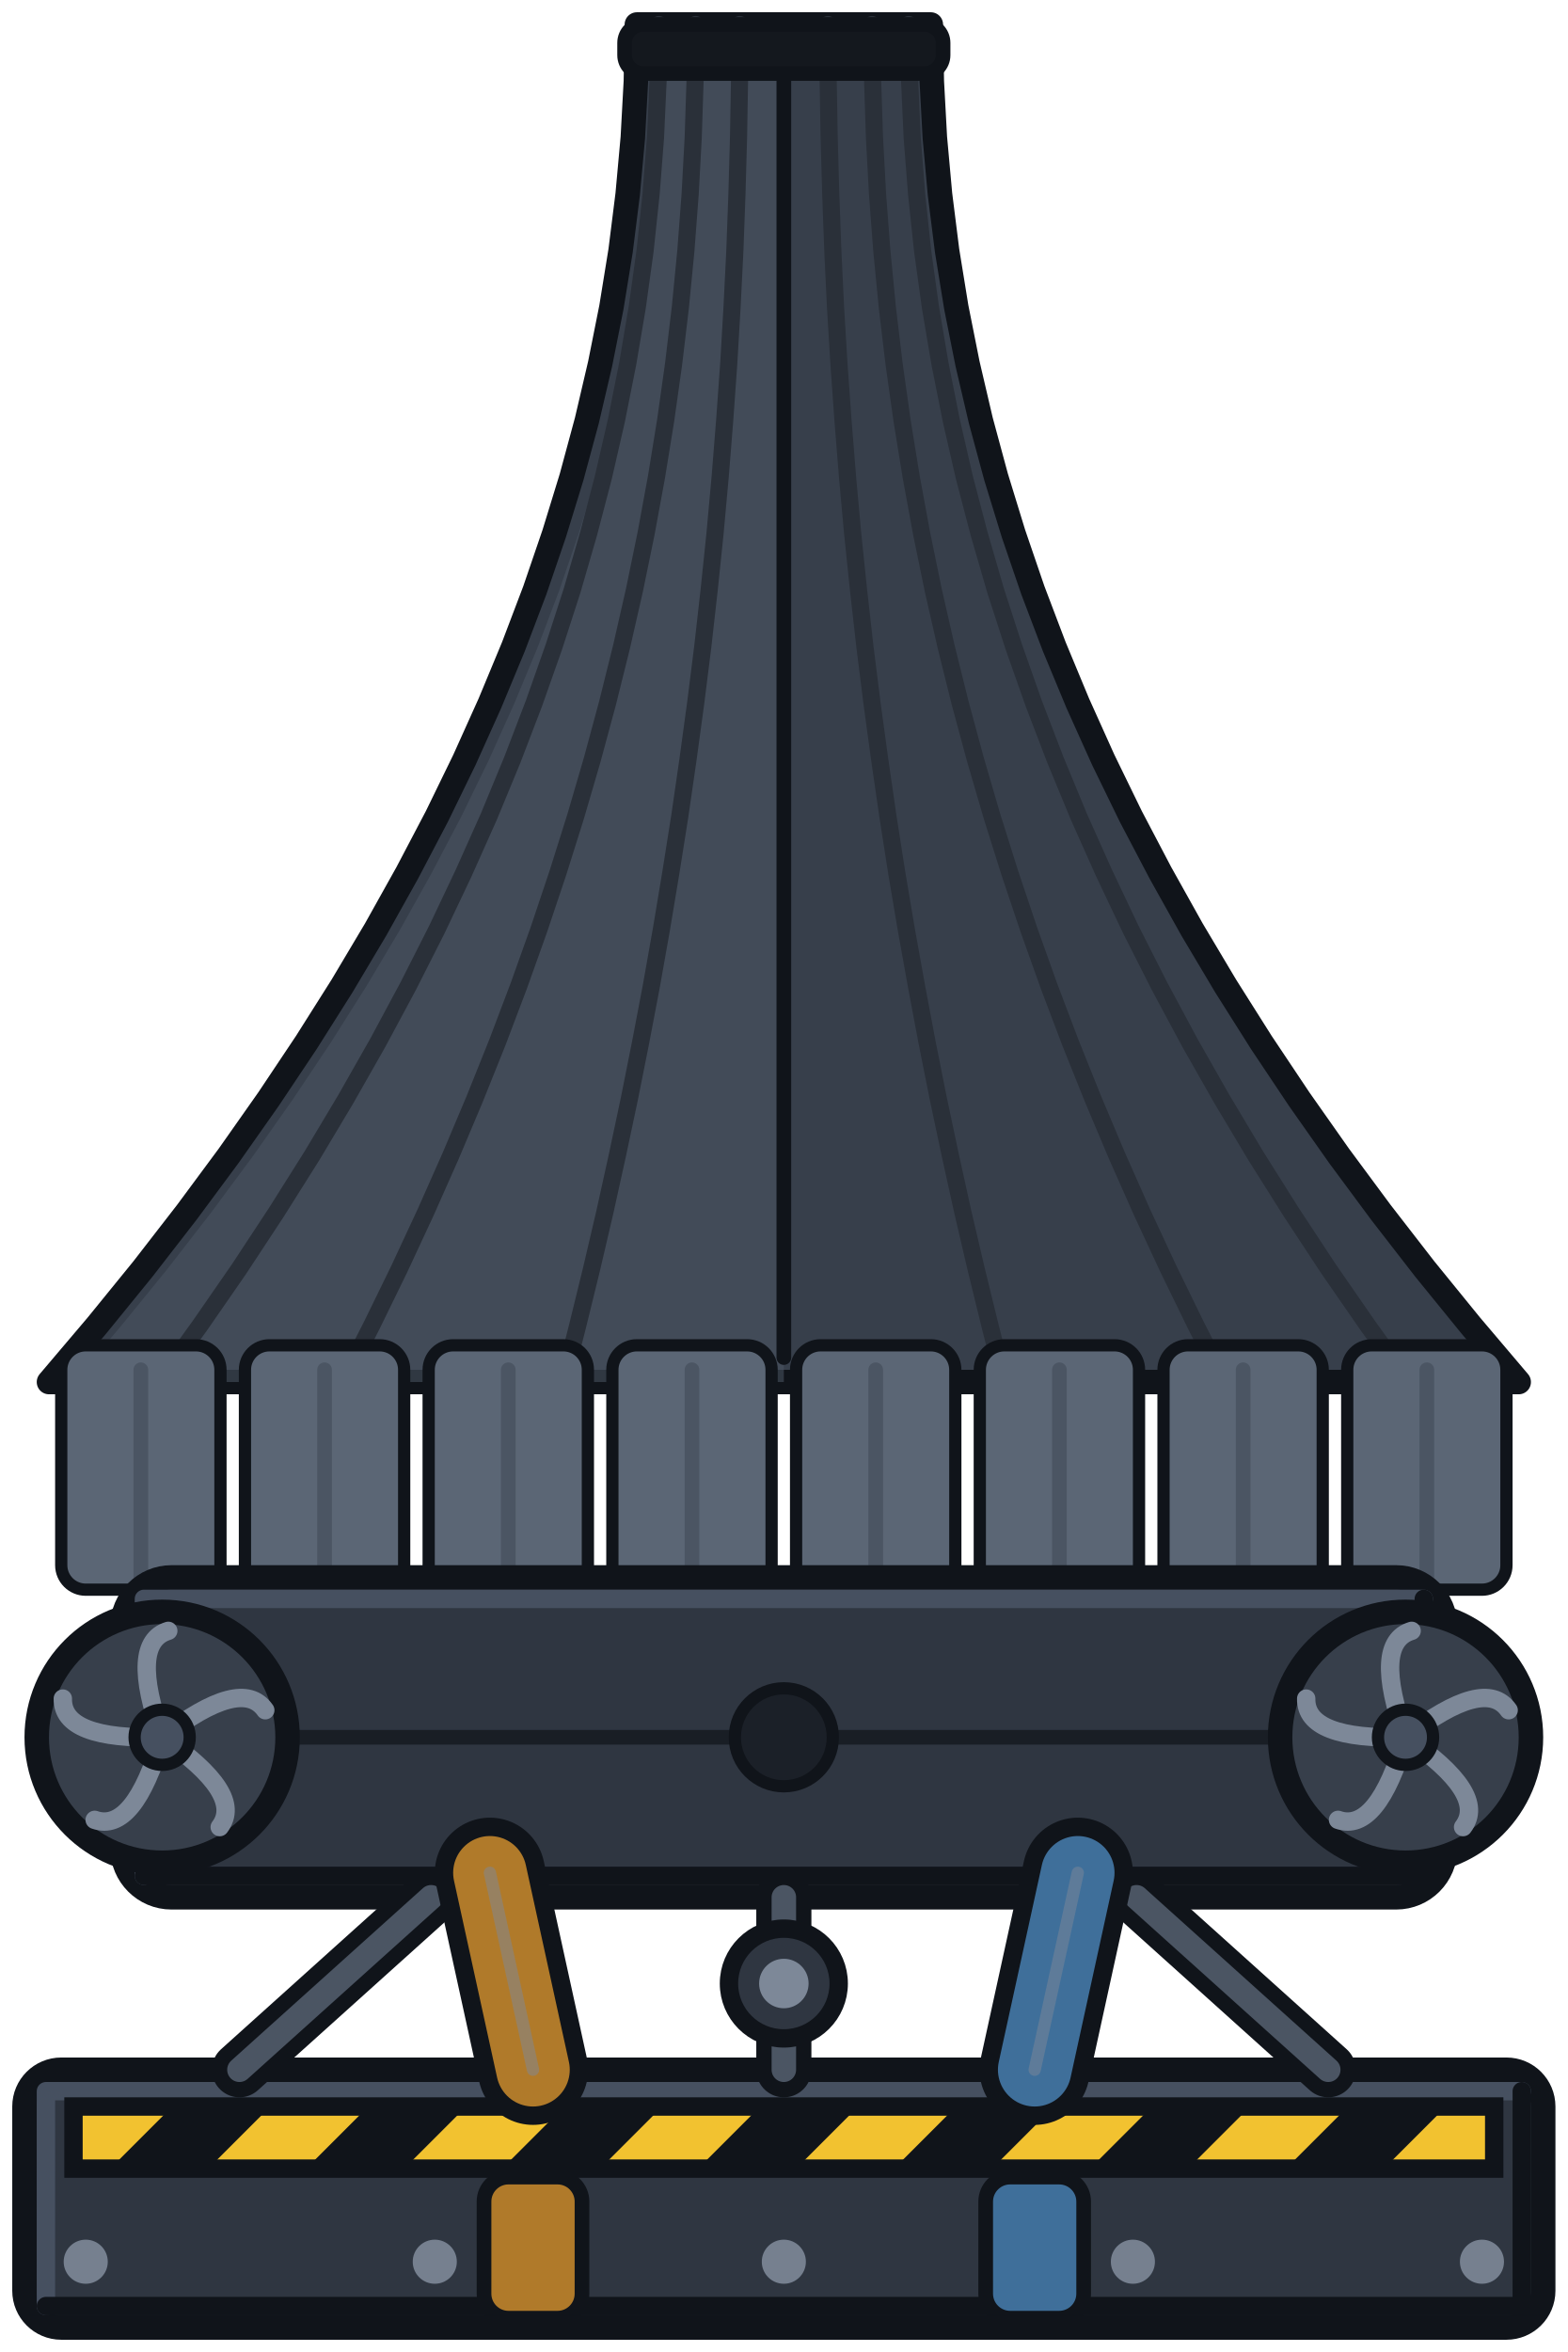
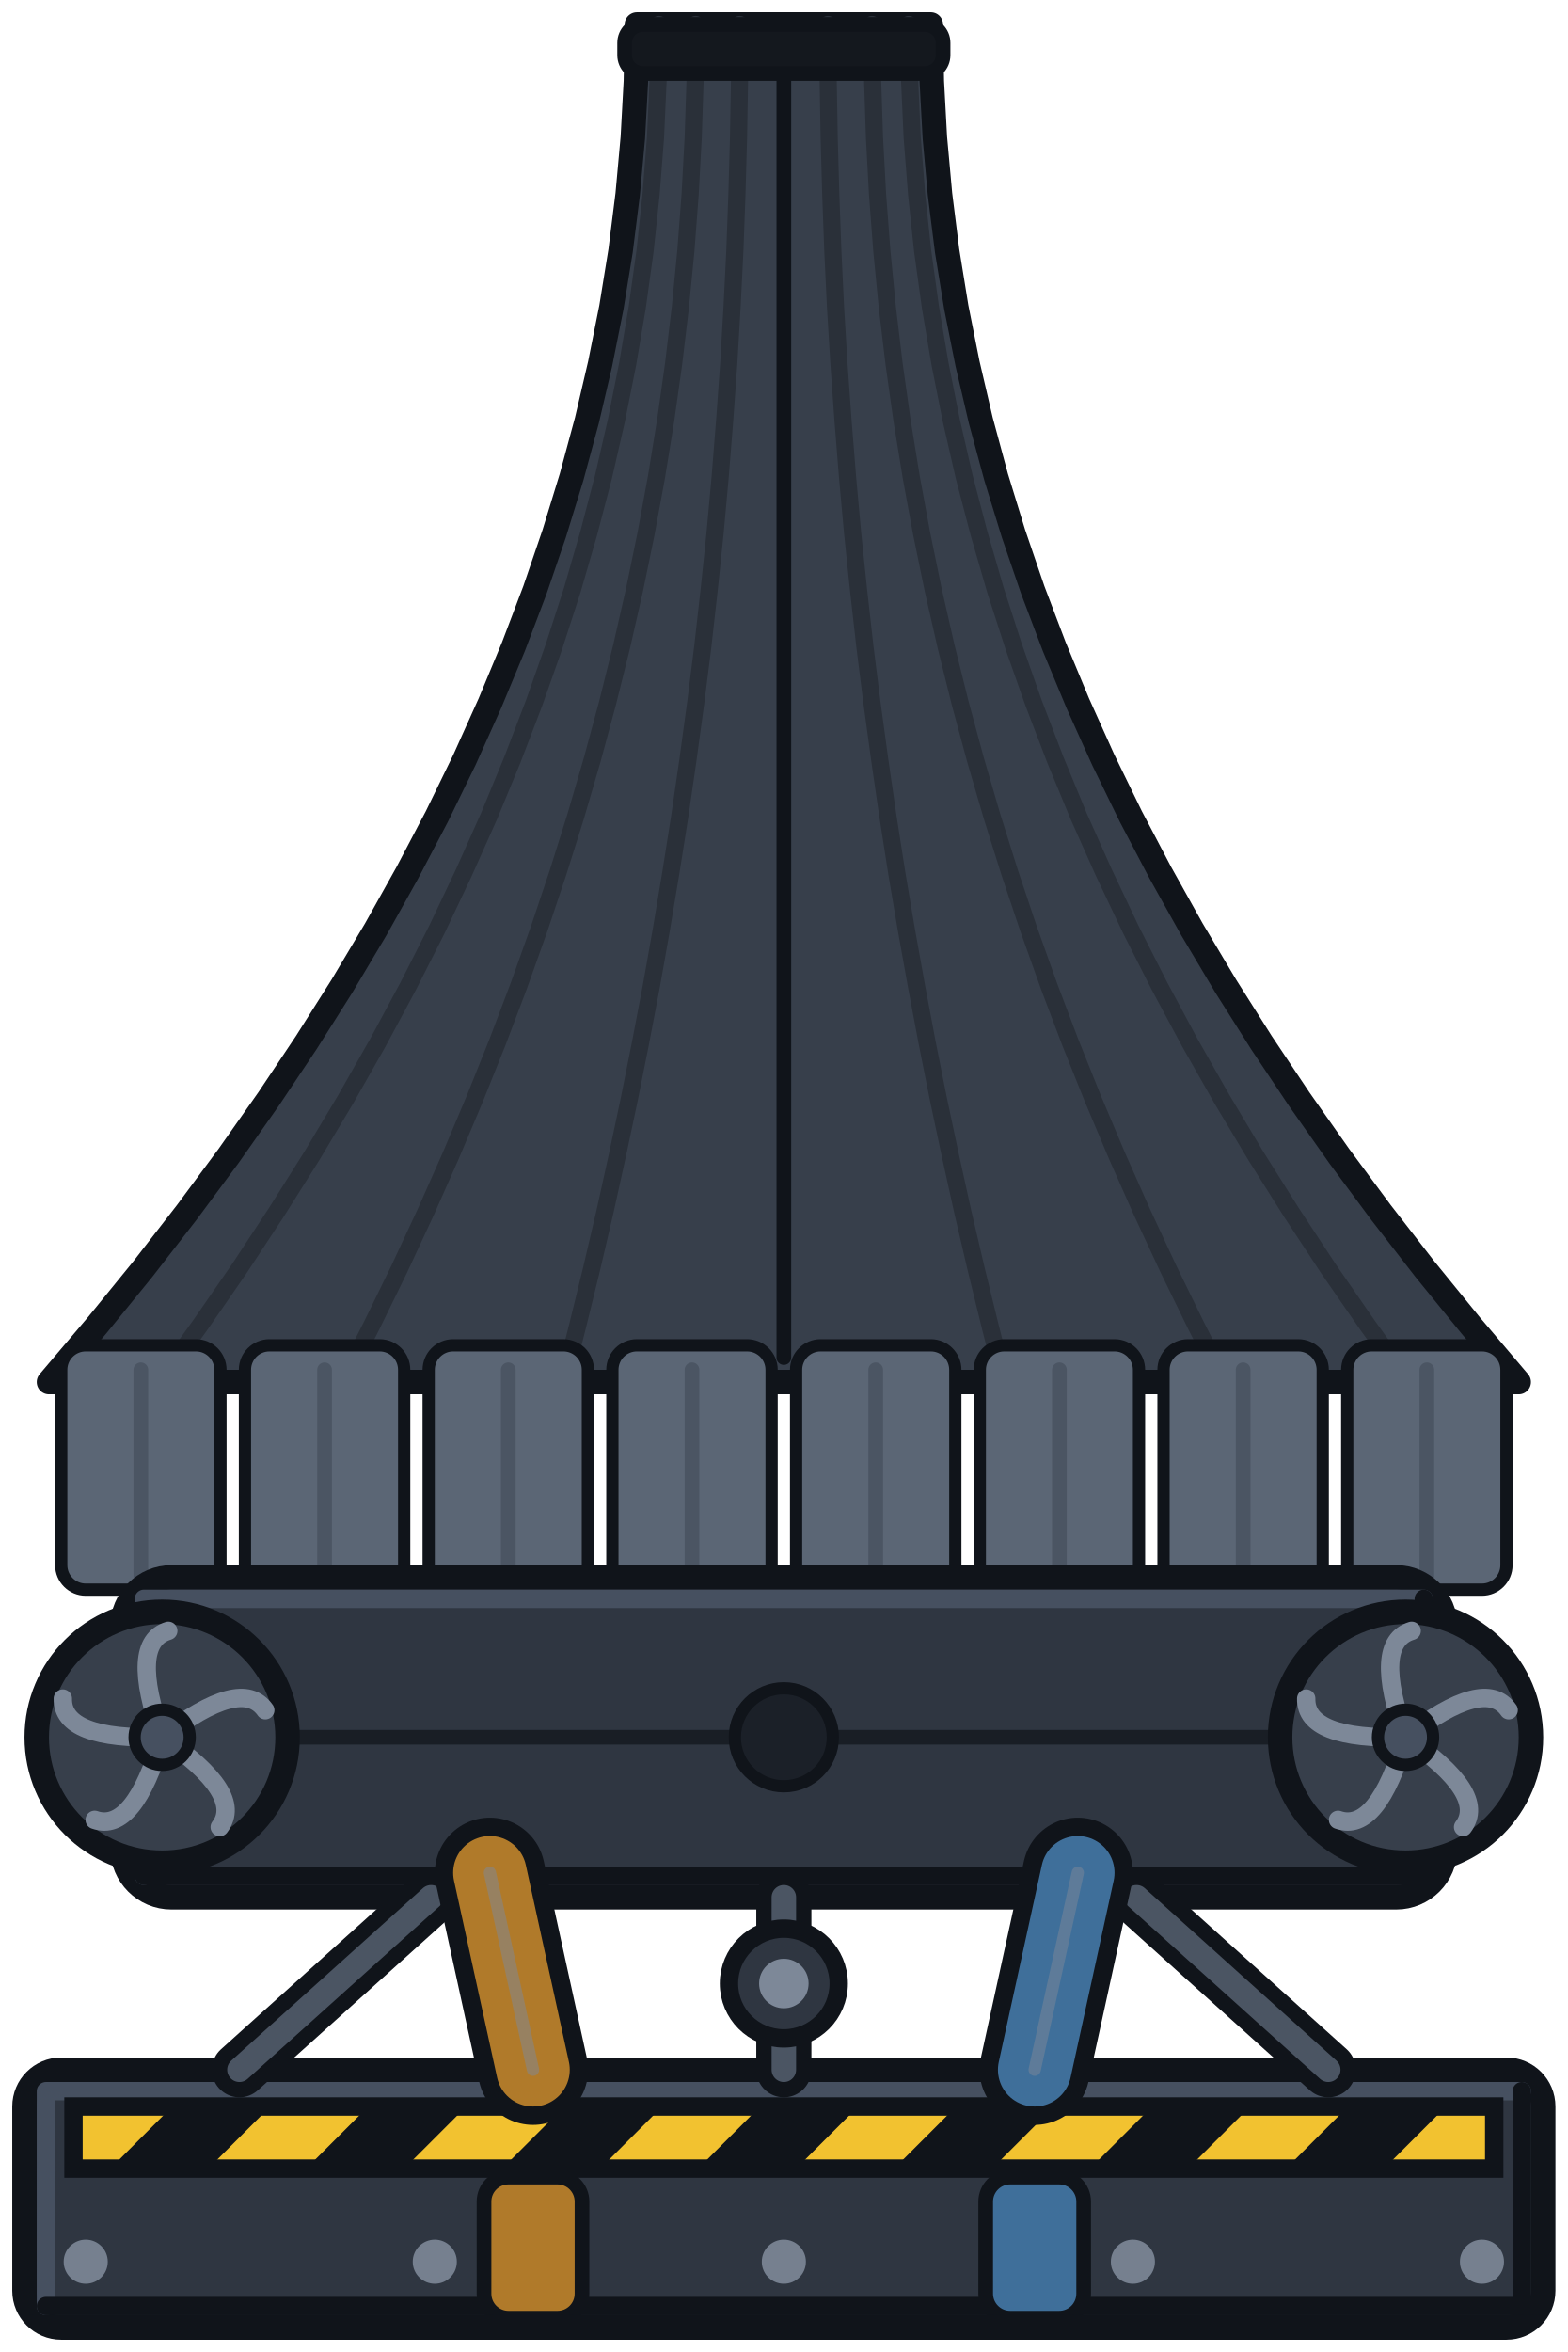
<svg xmlns="http://www.w3.org/2000/svg" width="128" height="192" viewBox="0 0 128 192">
  <defs>
    <radialGradient id="aster_lyra_c_aerospike_m_throat">
      <stop offset="0" stop-color="#ffffff" stop-opacity="0.95" />
      <stop offset="0.35" stop-color="#9fd8ff" stop-opacity="0.9" />
      <stop offset="1" stop-color="#9fd8ff" stop-opacity="0" />
    </radialGradient>
  </defs>
  <g id="base">
    <rect x="2" y="168.96" width="124" height="21.04" rx="3" fill="#2f3641" stroke="#10141a" stroke-width="2" />
    <path d="M3.75,188.25 L3.75,170.71 L124.25,170.71" fill="none" stroke="#465060" stroke-width="1.5" stroke-linejoin="round" stroke-linecap="round" />
    <path d="M124.25,170.71 L124.25,188.25 L3.75,188.25" fill="none" stroke="#10141a" stroke-width="1.5" stroke-linejoin="round" stroke-linecap="round" />
    <clipPath id="hz_spike_m_6_171">
      <rect x="6" y="171.96" width="116" height="5.07" />
    </clipPath>
    <rect x="6" y="171.96" width="116" height="5.07" fill="#f2c230" />
    <g clip-path="url(#hz_spike_m_6_171)">
      <polygon points="-7,177.03 1,177.03 6.07,171.96 -1.93,171.96" fill="#10141a" />
      <polygon points="9,177.03 17,177.03 22.07,171.96 14.07,171.96" fill="#10141a" />
      <polygon points="25,177.03 33,177.03 38.07,171.96 30.07,171.96" fill="#10141a" />
      <polygon points="41,177.03 49,177.03 54.07,171.96 46.07,171.96" fill="#10141a" />
      <polygon points="57,177.03 65,177.03 70.07,171.96 62.07,171.96" fill="#10141a" />
      <polygon points="73,177.03 81,177.03 86.07,171.96 78.07,171.96" fill="#10141a" />
      <polygon points="89,177.03 97,177.03 102.07,171.96 94.07,171.96" fill="#10141a" />
      <polygon points="105,177.03 113,177.03 118.07,171.96 110.07,171.96" fill="#10141a" />
      <polygon points="121,177.03 129,177.03 134.07,171.96 126.07,171.96" fill="#10141a" />
    </g>
    <rect x="6" y="171.96" width="116" height="5.07" fill="none" stroke="#10141a" stroke-width="1.5" />
    <circle cx="7" cy="184.63" r="1.8" fill="#7d8898" opacity="0.9" />
    <circle cx="35.5" cy="184.63" r="1.8" fill="#7d8898" opacity="0.9" />
    <circle cx="64" cy="184.63" r="1.8" fill="#7d8898" opacity="0.9" />
    <circle cx="92.5" cy="184.63" r="1.8" fill="#7d8898" opacity="0.9" />
    <circle cx="121" cy="184.63" r="1.8" fill="#7d8898" opacity="0.9" />
    <rect x="39.52" y="177.72" width="8" height="11.52" rx="2" fill="#b07a2a" stroke="#10141a" stroke-width="1.2" />
    <rect x="80.48" y="177.72" width="8" height="11.52" rx="2" fill="#3f6f9a" stroke="#10141a" stroke-width="1.2" />
    <path d="M124,112.82 L120.08,108.2 L116.33,103.59 L112.75,98.97 L109.33,94.35 L106.08,89.73 L103,85.12 L100.08,80.5 L97.33,75.88 L94.75,71.26 L92.33,66.65 L90.08,62.03 L88,57.41 L86.08,52.79 L84.33,48.18 L82.75,43.56 L81.33,38.94 L80.08,34.32 L79,29.7 L78.08,25.09 L77.33,20.47 L76.75,15.85 L76.33,11.23 L76.08,6.62 L76,2 L52,2 L51.92,6.62 L51.67,11.23 L51.25,15.85 L50.67,20.47 L49.92,25.09 L49,29.7 L47.92,34.32 L46.67,38.94 L45.25,43.56 L43.67,48.18 L41.92,52.79 L40,57.41 L37.92,62.03 L35.67,66.65 L33.25,71.26 L30.67,75.88 L27.92,80.5 L25,85.12 L21.92,89.73 L18.67,94.35 L15.25,98.97 L11.67,103.59 L7.92,108.2 L4,112.82 Z" fill="#373f4b" stroke="#10141a" stroke-width="2" stroke-linejoin="round" stroke-linecap="round" />
-     <path d="M6,112.82 L9.92,108.2 L13.67,103.59 L17.25,98.97 L20.67,94.35 L23.92,89.73 L27,85.12 L29.92,80.5 L32.67,75.88 L35.25,71.26 L37.67,66.65 L39.92,62.03 L42,57.41 L43.92,52.79 L45.67,48.18 L47.25,43.56 L48.67,38.94 L49.92,34.32 L51,29.7 L51.92,25.09 L52.67,20.47 L53.25,15.85 L53.67,11.23 L53.92,6.62 L54,2 L64,2 L64,112.82 Z" fill="#4b5563" opacity="0.55" />
    <line x1="64" y1="110.82" x2="64" y2="3" stroke="#10141a" stroke-width="1.2" stroke-linecap="round" />
    <path d="M46,112.82 L47.17,108.2 L48.3,103.59 L49.38,98.97 L50.4,94.35 L51.38,89.73 L52.3,85.12 L53.18,80.5 L54,75.88 L54.77,71.26 L55.5,66.65 L56.17,62.03 L56.8,57.41 L57.38,52.79 L57.9,48.18 L58.38,43.56 L58.8,38.94 L59.17,34.32 L59.5,29.7 L59.77,25.09 L60,20.47 L60.17,15.85 L60.3,11.23 L60.38,6.62 L60.4,2" fill="none" stroke="#2a3039" stroke-width="1.4" stroke-linejoin="round" stroke-linecap="round" />
    <path d="M82,112.82 L80.83,108.2 L79.7,103.59 L78.62,98.97 L77.6,94.35 L76.62,89.73 L75.7,85.12 L74.83,80.5 L74,75.88 L73.22,71.26 L72.5,66.65 L71.83,62.03 L71.2,57.41 L70.62,52.79 L70.1,48.18 L69.62,43.56 L69.2,38.94 L68.83,34.32 L68.5,29.7 L68.22,25.09 L68,20.47 L67.83,15.85 L67.7,11.23 L67.62,6.62 L67.6,2" fill="none" stroke="#2a3039" stroke-width="1.4" stroke-linejoin="round" stroke-linecap="round" />
    <path d="M28,112.82 L30.35,108.2 L32.6,103.59 L34.75,98.97 L36.8,94.35 L38.75,89.73 L40.6,85.12 L42.35,80.5 L44,75.88 L45.55,71.26 L47,66.65 L48.35,62.03 L49.6,57.41 L50.75,52.79 L51.8,48.18 L52.75,43.56 L53.6,38.94 L54.35,34.32 L55,29.7 L55.55,25.09 L56,20.47 L56.35,15.85 L56.6,11.23 L56.75,6.62 L56.8,2" fill="none" stroke="#2a3039" stroke-width="1.4" stroke-linejoin="round" stroke-linecap="round" />
    <path d="M100,112.82 L97.65,108.2 L95.4,103.59 L93.25,98.97 L91.2,94.35 L89.25,89.73 L87.4,85.12 L85.65,80.5 L84,75.88 L82.45,71.26 L81,66.65 L79.65,62.03 L78.4,57.41 L77.25,52.79 L76.2,48.18 L75.25,43.56 L74.4,38.94 L73.65,34.32 L73,29.7 L72.45,25.09 L72,20.47 L71.65,15.85 L71.4,11.23 L71.25,6.62 L71.2,2" fill="none" stroke="#2a3039" stroke-width="1.4" stroke-linejoin="round" stroke-linecap="round" />
    <path d="M13,112.82 L16.33,108.2 L19.52,103.59 L22.56,98.97 L25.47,94.35 L28.23,89.73 L30.85,85.12 L33.33,80.5 L35.67,75.88 L37.86,71.26 L39.92,66.65 L41.83,62.03 L43.6,57.41 L45.23,52.79 L46.72,48.18 L48.06,43.56 L49.27,38.94 L50.33,34.32 L51.25,29.7 L52.03,25.09 L52.67,20.47 L53.16,15.85 L53.52,11.23 L53.73,6.62 L53.8,2" fill="none" stroke="#2a3039" stroke-width="1.4" stroke-linejoin="round" stroke-linecap="round" />
    <path d="M115,112.82 L111.67,108.2 L108.48,103.59 L105.44,98.97 L102.53,94.35 L99.77,89.73 L97.15,85.12 L94.67,80.5 L92.33,75.88 L90.14,71.26 L88.08,66.65 L86.17,62.03 L84.4,57.41 L82.77,52.79 L81.28,48.18 L79.94,43.56 L78.73,38.94 L77.67,34.32 L76.75,29.7 L75.97,25.09 L75.33,20.47 L74.84,15.85 L74.48,11.23 L74.27,6.62 L74.2,2" fill="none" stroke="#2a3039" stroke-width="1.4" stroke-linejoin="round" stroke-linecap="round" />
    <rect x="51" y="2" width="26" height="4" rx="1.5" fill="#14181e" stroke="#10141a" stroke-width="1.2" />
    <rect x="5" y="109.82" width="13" height="19.95" rx="2" fill="#5b6675" stroke="#10141a" stroke-width="1" />
    <line x1="11.5" y1="111.82" x2="11.5" y2="128.77" stroke="#4b5563" stroke-width="1.2" stroke-linecap="round" />
    <rect x="20" y="109.82" width="13" height="19.95" rx="2" fill="#5b6675" stroke="#10141a" stroke-width="1" />
    <line x1="26.5" y1="111.82" x2="26.5" y2="128.77" stroke="#4b5563" stroke-width="1.2" stroke-linecap="round" />
    <rect x="35" y="109.82" width="13" height="19.95" rx="2" fill="#5b6675" stroke="#10141a" stroke-width="1" />
    <line x1="41.5" y1="111.82" x2="41.5" y2="128.77" stroke="#4b5563" stroke-width="1.2" stroke-linecap="round" />
    <rect x="50" y="109.82" width="13" height="19.95" rx="2" fill="#5b6675" stroke="#10141a" stroke-width="1" />
    <line x1="56.5" y1="111.82" x2="56.5" y2="128.77" stroke="#4b5563" stroke-width="1.2" stroke-linecap="round" />
    <rect x="65" y="109.82" width="13" height="19.95" rx="2" fill="#5b6675" stroke="#10141a" stroke-width="1" />
    <line x1="71.5" y1="111.82" x2="71.5" y2="128.77" stroke="#4b5563" stroke-width="1.2" stroke-linecap="round" />
    <rect x="80" y="109.82" width="13" height="19.95" rx="2" fill="#5b6675" stroke="#10141a" stroke-width="1" />
    <line x1="86.5" y1="111.82" x2="86.5" y2="128.77" stroke="#4b5563" stroke-width="1.2" stroke-linecap="round" />
    <rect x="95" y="109.82" width="13" height="19.95" rx="2" fill="#5b6675" stroke="#10141a" stroke-width="1" />
    <line x1="101.5" y1="111.82" x2="101.5" y2="128.77" stroke="#4b5563" stroke-width="1.2" stroke-linecap="round" />
    <rect x="110" y="109.82" width="13" height="19.95" rx="2" fill="#5b6675" stroke="#10141a" stroke-width="1" />
    <line x1="116.5" y1="111.82" x2="116.5" y2="128.77" stroke="#4b5563" stroke-width="1.2" stroke-linecap="round" />
    <rect x="10" y="128.77" width="108" height="26.11" rx="4" fill="#2f3641" stroke="#10141a" stroke-width="2" />
    <path d="M11.75,153.13 L11.75,130.52 L116.25,130.52" fill="none" stroke="#465060" stroke-width="1.5" stroke-linejoin="round" stroke-linecap="round" />
    <path d="M116.25,130.52 L116.25,153.13 L11.75,153.13" fill="none" stroke="#10141a" stroke-width="1.5" stroke-linejoin="round" stroke-linecap="round" />
    <line x1="13" y1="141.82" x2="115" y2="141.82" stroke="#10141a" stroke-width="1.2" stroke-linecap="round" opacity="0.7" />
    <circle cx="13.24" cy="141.82" r="10.24" fill="#373f4b" stroke="#10141a" stroke-width="2" />
    <path d="M13.24,141.82 Q20,146.45 17.94,149.15" fill="none" stroke="#7d8898" stroke-width="1.5" stroke-linejoin="round" stroke-linecap="round" />
    <path d="M13.24,141.82 Q10.93,149.68 7.73,148.56" fill="none" stroke="#7d8898" stroke-width="1.5" stroke-linejoin="round" stroke-linecap="round" />
    <path d="M13.24,141.82 Q5.05,142.06 5.13,138.66" fill="none" stroke="#7d8898" stroke-width="1.5" stroke-linejoin="round" stroke-linecap="round" />
    <path d="M13.24,141.82 Q10.49,134.11 13.74,133.13" fill="none" stroke="#7d8898" stroke-width="1.5" stroke-linejoin="round" stroke-linecap="round" />
    <path d="M13.24,141.82 Q19.73,136.82 21.66,139.61" fill="none" stroke="#7d8898" stroke-width="1.5" stroke-linejoin="round" stroke-linecap="round" />
    <circle cx="13.24" cy="141.82" r="2.25" fill="#465060" stroke="#10141a" stroke-width="1" />
    <circle cx="114.76" cy="141.82" r="10.24" fill="#373f4b" stroke="#10141a" stroke-width="2" />
    <path d="M114.76,141.82 Q121.52,146.45 119.46,149.15" fill="none" stroke="#7d8898" stroke-width="1.5" stroke-linejoin="round" stroke-linecap="round" />
    <path d="M114.76,141.82 Q112.45,149.68 109.25,148.56" fill="none" stroke="#7d8898" stroke-width="1.5" stroke-linejoin="round" stroke-linecap="round" />
    <path d="M114.76,141.82 Q106.57,142.06 106.65,138.66" fill="none" stroke="#7d8898" stroke-width="1.5" stroke-linejoin="round" stroke-linecap="round" />
    <path d="M114.76,141.82 Q112.01,134.11 115.26,133.13" fill="none" stroke="#7d8898" stroke-width="1.5" stroke-linejoin="round" stroke-linecap="round" />
    <path d="M114.76,141.82 Q121.25,136.82 123.18,139.61" fill="none" stroke="#7d8898" stroke-width="1.5" stroke-linejoin="round" stroke-linecap="round" />
    <circle cx="114.76" cy="141.82" r="2.25" fill="#465060" stroke="#10141a" stroke-width="1" />
    <line x1="19.55" y1="168.96" x2="35.2" y2="154.88" stroke="#10141a" stroke-width="4.5" stroke-linecap="round" />
    <line x1="19.55" y1="168.96" x2="35.2" y2="154.88" stroke="#4b5563" stroke-width="2" stroke-linecap="round" />
    <line x1="108.45" y1="168.96" x2="92.8" y2="154.88" stroke="#10141a" stroke-width="4.5" stroke-linecap="round" />
    <line x1="108.45" y1="168.96" x2="92.8" y2="154.88" stroke="#4b5563" stroke-width="2" stroke-linecap="round" />
    <line x1="64" y1="154.88" x2="64" y2="168.96" stroke="#10141a" stroke-width="4.5" stroke-linecap="round" />
    <line x1="64" y1="154.88" x2="64" y2="168.96" stroke="#4b5563" stroke-width="2" stroke-linecap="round" />
    <circle cx="64" cy="161.92" r="4.48" fill="#2f3641" stroke="#10141a" stroke-width="1.5" />
    <circle cx="64" cy="161.92" r="2.02" fill="#7d8898" />
    <line x1="40" y1="152.88" x2="43.52" y2="168.96" stroke="#10141a" stroke-width="9" stroke-linecap="round" />
    <line x1="40" y1="152.88" x2="43.52" y2="168.96" stroke="#b07a2a" stroke-width="6" stroke-linecap="round" />
    <line x1="40" y1="152.88" x2="43.52" y2="168.96" stroke="#7d8898" stroke-width="1" stroke-linecap="round" opacity="0.5" />
    <line x1="88" y1="152.88" x2="84.48" y2="168.96" stroke="#10141a" stroke-width="9" stroke-linecap="round" />
    <line x1="88" y1="152.88" x2="84.48" y2="168.96" stroke="#3f6f9a" stroke-width="6" stroke-linecap="round" />
    <line x1="88" y1="152.88" x2="84.48" y2="168.96" stroke="#7d8898" stroke-width="1" stroke-linecap="round" opacity="0.5" />
    <circle cx="64" cy="141.82" r="4" fill="#1b2028" stroke="#10141a" stroke-width="1" />
  </g>
</svg>
